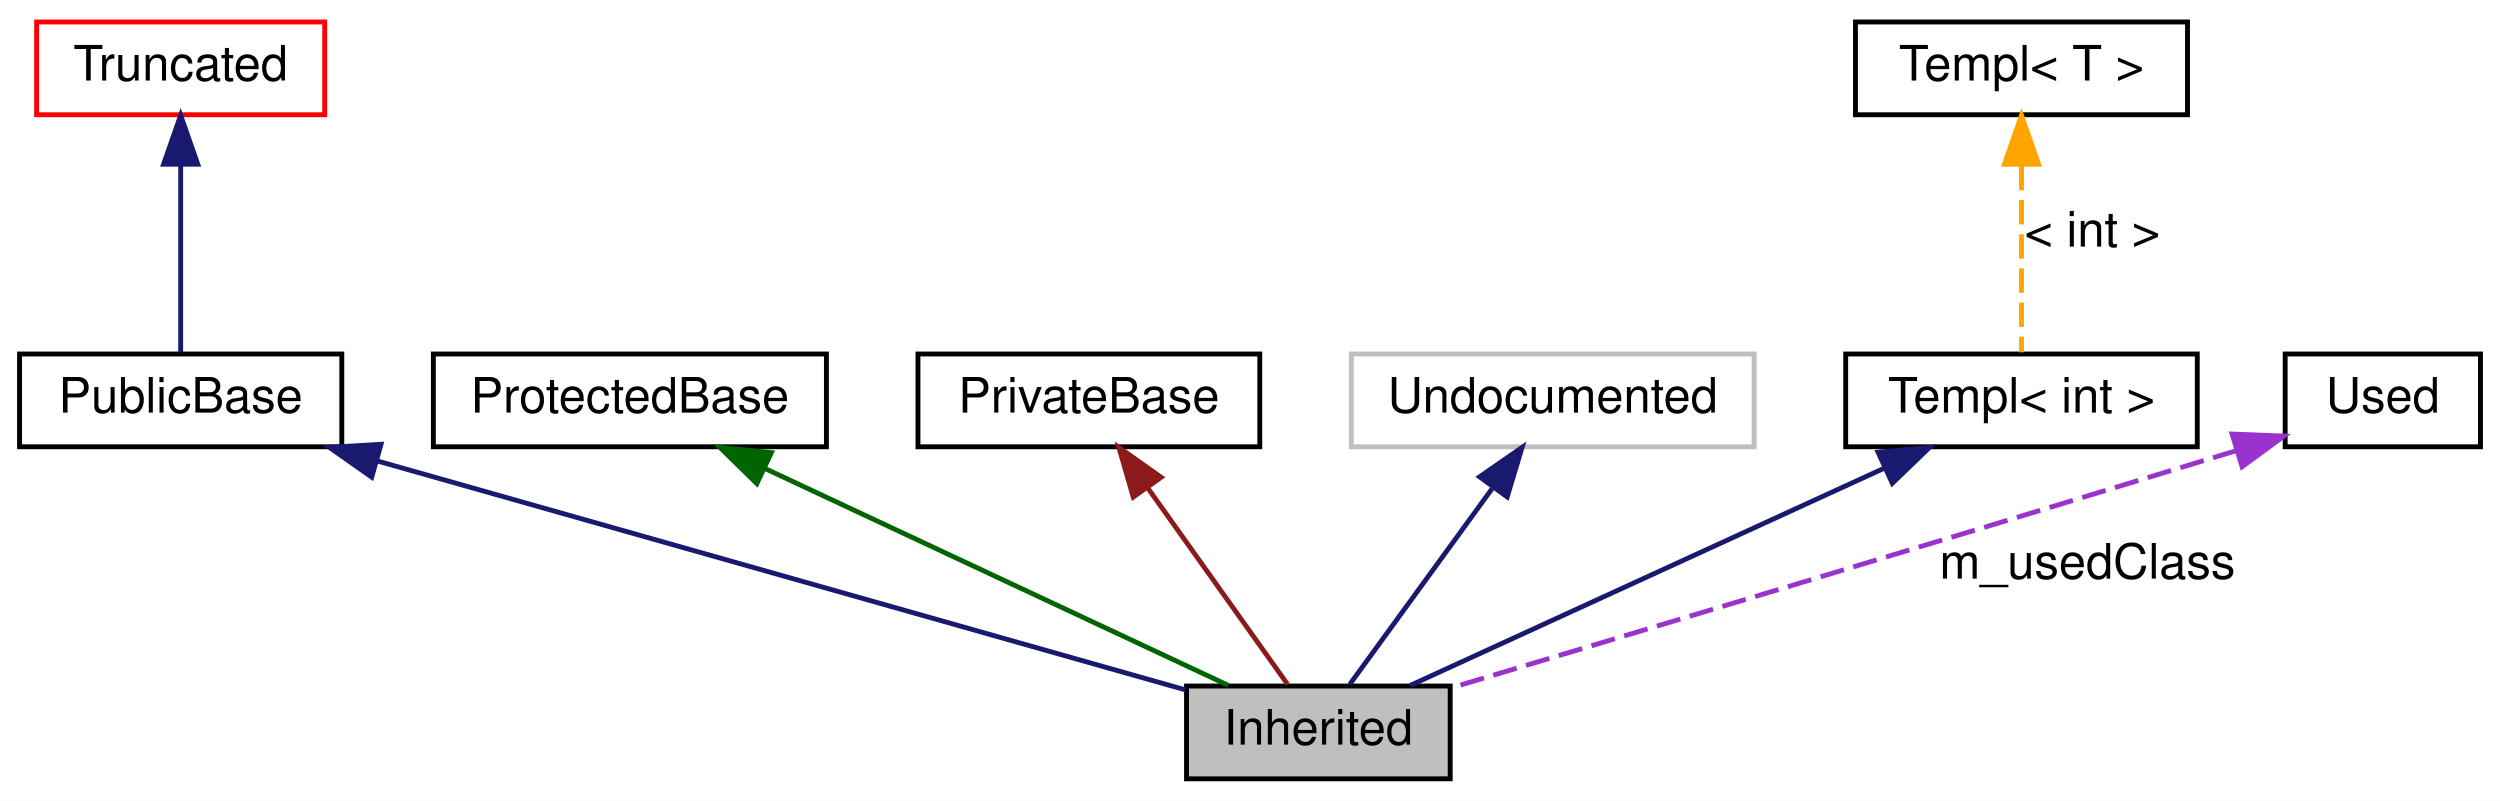
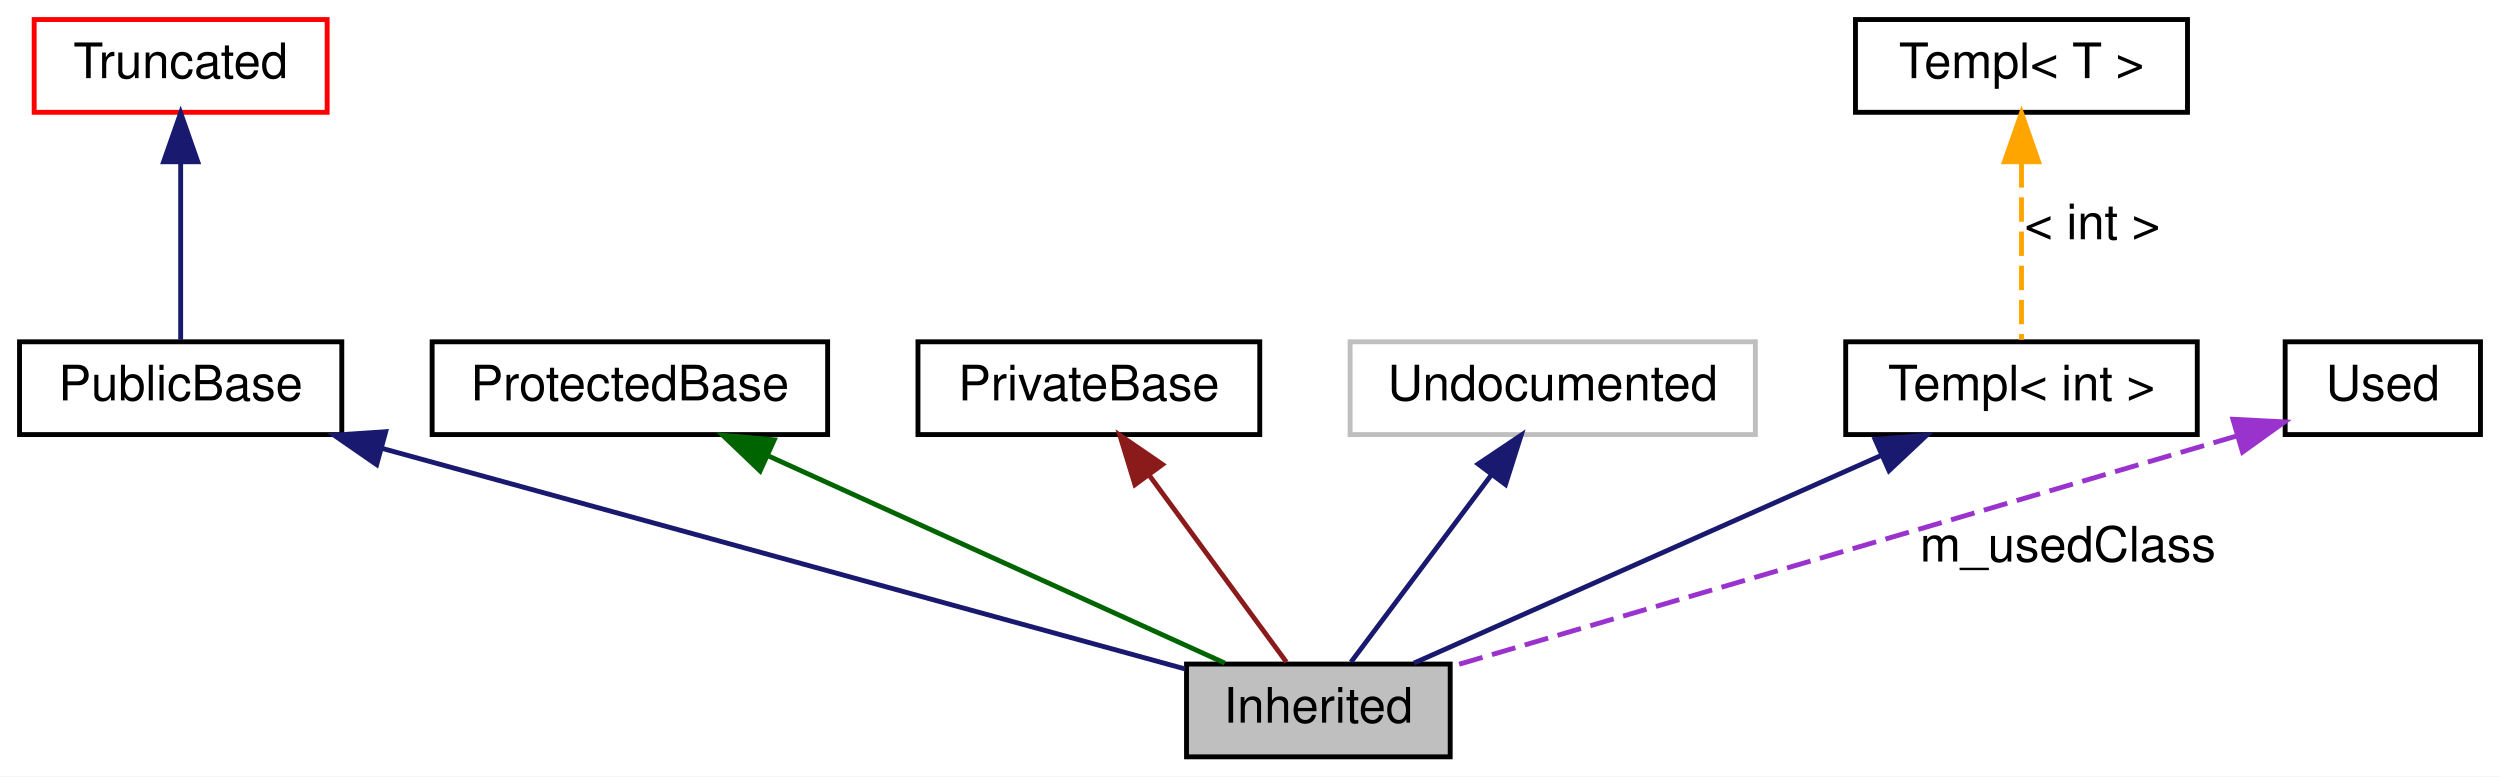
- <svg xmlns="http://www.w3.org/2000/svg" xmlns:xlink="http://www.w3.org/1999/xlink" width="512pt" height="164pt" viewBox="0.00 0.00 512.00 164.00">
-   <g id="graph0" class="graph" transform="scale(1 1) rotate(0) translate(4 160)">
-     <polygon fill="white" stroke="none" points="-4,4 -4,-160 508,-160 508,4 -4,4" />
+ <svg xmlns="http://www.w3.org/2000/svg" xmlns:xlink="http://www.w3.org/1999/xlink" width="512pt" height="159pt" viewBox="0.00 0.00 512.00 159.00">
+   <g id="graph0" class="graph" transform="scale(1 1) rotate(0) translate(4 155)">
+     <polygon fill="white" stroke="none" points="-4,4 -4,-155 508,-155 508,4 -4,4" />
    <g id="node1" class="node">
-       <polygon fill="#bfbfbf" stroke="black" points="293,-19.5 239,-19.5 239,-0.5 293,-0.5 293,-19.5" />
-       <text text-anchor="middle" x="266" y="-7.5" font-family="Helvetica,sans-Serif" font-size="10.00">Inherited</text>
+       <polygon fill="#bfbfbf" stroke="black" points="293,-19 239,-19 239,-0 293,-0 293,-19" />
+       <text text-anchor="middle" x="266" y="-7" font-family="Helvetica,sans-Serif" font-size="10.00">Inherited</text>
    </g>
    <g id="node2" class="node">
      <g id="a_node2">
        <a xlink:href="$classPublicBase.html" xlink:title="PublicBase">
-           <polygon fill="none" stroke="black" points="66,-87.5 0,-87.5 0,-68.5 66,-68.5 66,-87.5" />
-           <text text-anchor="middle" x="33" y="-75.5" font-family="Helvetica,sans-Serif" font-size="10.00">PublicBase</text>
+           <polygon fill="none" stroke="black" points="66,-85 0,-85 0,-66 66,-66 66,-85" />
+           <text text-anchor="middle" x="33" y="-73" font-family="Helvetica,sans-Serif" font-size="10.00">PublicBase</text>
        </a>
      </g>
    </g>
    <g id="edge1" class="edge">
-       <path fill="none" stroke="midnightblue" d="M73.083,-65.646C120.433,-52.233 197.919,-30.285 238.791,-18.707" />
-       <polygon fill="midnightblue" stroke="midnightblue" points="72.128,-62.279 63.461,-68.372 74.036,-69.014 72.128,-62.279" />
+       <path fill="none" stroke="midnightblue" d="M74.07,-63.219C121.464,-50.201 198.076,-29.157 238.691,-18.001" />
+       <polygon fill="midnightblue" stroke="midnightblue" points="73.139,-59.845 64.423,-65.869 74.993,-66.595 73.139,-59.845" />
    </g>
    <g id="node3" class="node">
      <g id="a_node3">
        <a xlink:href="$classTruncated.html" xlink:title="Truncated">
-           <polygon fill="none" stroke="red" points="62.5,-155.5 3.5,-155.5 3.5,-136.5 62.5,-136.5 62.5,-155.5" />
-           <text text-anchor="middle" x="33" y="-143.5" font-family="Helvetica,sans-Serif" font-size="10.00">Truncated</text>
+           <polygon fill="none" stroke="red" points="63,-151 3,-151 3,-132 63,-132 63,-151" />
+           <text text-anchor="middle" x="33" y="-139" font-family="Helvetica,sans-Serif" font-size="10.00">Truncated</text>
        </a>
      </g>
    </g>
    <g id="edge2" class="edge">
-       <path fill="none" stroke="midnightblue" d="M33,-126.041C33,-113.472 33,-97.563 33,-87.841" />
-       <polygon fill="midnightblue" stroke="midnightblue" points="29.5,-126.372 33,-136.372 36.5,-126.372 29.5,-126.372" />
+       <path fill="none" stroke="midnightblue" d="M33,-121.584C33,-109.625 33,-94.721 33,-85.405" />
+       <polygon fill="midnightblue" stroke="midnightblue" points="29.5,-121.869 33,-131.869 36.5,-121.869 29.5,-121.869" />
    </g>
    <g id="node4" class="node">
      <g id="a_node4">
        <a xlink:href="$classProtectedBase.html" xlink:title="ProtectedBase">
-           <polygon fill="none" stroke="black" points="165.25,-87.5 84.75,-87.5 84.75,-68.5 165.25,-68.5 165.25,-87.5" />
-           <text text-anchor="middle" x="125" y="-75.5" font-family="Helvetica,sans-Serif" font-size="10.00">ProtectedBase</text>
+           <polygon fill="none" stroke="black" points="165.5,-85 84.5,-85 84.5,-66 165.5,-66 165.5,-85" />
+           <text text-anchor="middle" x="125" y="-73" font-family="Helvetica,sans-Serif" font-size="10.00">ProtectedBase</text>
        </a>
      </g>
    </g>
    <g id="edge3" class="edge">
-       <path fill="none" stroke="darkgreen" d="M152.699,-64.035C180.763,-50.898 223.387,-30.946 247.562,-19.631" />
-       <polygon fill="darkgreen" stroke="darkgreen" points="151.006,-60.962 143.433,-68.372 153.974,-67.302 151.006,-60.962" />
+       <path fill="none" stroke="darkgreen" d="M153.213,-61.694C181.001,-49.081 222.69,-30.158 246.835,-19.199" />
+       <polygon fill="darkgreen" stroke="darkgreen" points="151.675,-58.548 144.016,-65.869 154.568,-64.922 151.675,-58.548" />
    </g>
    <g id="node5" class="node">
      <g id="a_node5">
        <a xlink:href="$classPrivateBase.html" xlink:title="PrivateBase">
-           <polygon fill="none" stroke="black" points="254,-87.5 184,-87.5 184,-68.5 254,-68.5 254,-87.5" />
-           <text text-anchor="middle" x="219" y="-75.5" font-family="Helvetica,sans-Serif" font-size="10.00">PrivateBase</text>
+           <polygon fill="none" stroke="black" points="254,-85 184,-85 184,-66 254,-66 254,-85" />
+           <text text-anchor="middle" x="219" y="-73" font-family="Helvetica,sans-Serif" font-size="10.00">PrivateBase</text>
        </a>
      </g>
    </g>
    <g id="edge4" class="edge">
-       <path fill="none" stroke="#8b1a1a" d="M231.15,-59.938C240.284,-47.112 252.428,-30.059 259.704,-19.841" />
-       <polygon fill="#8b1a1a" stroke="#8b1a1a" points="228.094,-58.196 225.144,-68.372 233.796,-62.256 228.094,-58.196" />
+       <path fill="none" stroke="#8b1a1a" d="M231.288,-57.767C240.304,-45.49 252.196,-29.297 259.46,-19.405" />
+       <polygon fill="#8b1a1a" stroke="#8b1a1a" points="228.437,-55.737 225.339,-65.869 234.079,-59.88 228.437,-55.737" />
    </g>
    <g id="node6" class="node">
-       <polygon fill="none" stroke="#bfbfbf" points="355.25,-87.5 272.75,-87.5 272.75,-68.5 355.25,-68.5 355.25,-87.5" />
-       <text text-anchor="middle" x="314" y="-75.5" font-family="Helvetica,sans-Serif" font-size="10.00">Undocumented</text>
+       <polygon fill="none" stroke="#bfbfbf" points="355.5,-85 272.5,-85 272.5,-66 355.5,-66 355.5,-85" />
+       <text text-anchor="middle" x="314" y="-73" font-family="Helvetica,sans-Serif" font-size="10.00">Undocumented</text>
    </g>
    <g id="edge5" class="edge">
-       <path fill="none" stroke="midnightblue" d="M301.591,-59.938C292.263,-47.112 279.861,-30.059 272.43,-19.841" />
-       <polygon fill="midnightblue" stroke="midnightblue" points="299.012,-62.343 307.725,-68.372 304.674,-58.226 299.012,-62.343" />
+       <path fill="none" stroke="midnightblue" d="M301.45,-57.767C292.243,-45.49 280.098,-29.297 272.679,-19.405" />
+       <polygon fill="midnightblue" stroke="midnightblue" points="298.726,-59.969 307.527,-65.869 304.326,-55.769 298.726,-59.969" />
    </g>
    <g id="node7" class="node">
      <g id="a_node7">
        <a xlink:href="$classTempl.html" xlink:title="Templ&lt; int &gt;">
-           <polygon fill="none" stroke="black" points="446,-87.5 374,-87.5 374,-68.5 446,-68.5 446,-87.5" />
-           <text text-anchor="middle" x="410" y="-75.5" font-family="Helvetica,sans-Serif" font-size="10.00">Templ&lt; int &gt;</text>
+           <polygon fill="none" stroke="black" points="446,-85 374,-85 374,-66 446,-66 446,-85" />
+           <text text-anchor="middle" x="410" y="-73" font-family="Helvetica,sans-Serif" font-size="10.00">Templ&lt; int &gt;</text>
        </a>
      </g>
    </g>
    <g id="edge6" class="edge">
-       <path fill="none" stroke="midnightblue" d="M381.712,-64.035C353.05,-50.898 309.519,-30.946 284.83,-19.631" />
-       <polygon fill="midnightblue" stroke="midnightblue" points="380.626,-67.387 391.175,-68.372 383.542,-61.023 380.626,-67.387" />
+       <path fill="none" stroke="midnightblue" d="M381.186,-61.694C352.807,-49.081 310.231,-30.158 285.573,-19.199" />
+       <polygon fill="midnightblue" stroke="midnightblue" points="380.02,-65.006 390.58,-65.869 382.863,-58.609 380.02,-65.006" />
    </g>
    <g id="node8" class="node">
      <g id="a_node8">
        <a xlink:href="$classTempl.html" xlink:title="Templ&lt; T &gt;">
-           <polygon fill="none" stroke="black" points="444,-155.5 376,-155.5 376,-136.5 444,-136.5 444,-155.5" />
-           <text text-anchor="middle" x="410" y="-143.5" font-family="Helvetica,sans-Serif" font-size="10.00">Templ&lt; T &gt;</text>
+           <polygon fill="none" stroke="black" points="444,-151 376,-151 376,-132 444,-132 444,-151" />
+           <text text-anchor="middle" x="410" y="-139" font-family="Helvetica,sans-Serif" font-size="10.00">Templ&lt; T &gt;</text>
        </a>
      </g>
    </g>
    <g id="edge7" class="edge">
-       <path fill="none" stroke="orange" stroke-dasharray="5,2" d="M410,-126.041C410,-113.472 410,-97.563 410,-87.841" />
-       <polygon fill="orange" stroke="orange" points="406.5,-126.372 410,-136.372 413.5,-126.372 406.5,-126.372" />
-       <text text-anchor="middle" x="424.5" y="-109.5" font-family="Helvetica,sans-Serif" font-size="10.00">&lt; int &gt;</text>
+       <path fill="none" stroke="orange" stroke-dasharray="5,2" d="M410,-121.584C410,-109.625 410,-94.721 410,-85.405" />
+       <polygon fill="orange" stroke="orange" points="406.5,-121.869 410,-131.869 413.5,-121.869 406.5,-121.869" />
+       <text text-anchor="middle" x="424.5" y="-106" font-family="Helvetica,sans-Serif" font-size="10.00">&lt; int &gt;</text>
    </g>
    <g id="node9" class="node">
      <g id="a_node9">
        <a xlink:href="$classUsed.html" xlink:title="Used">
-           <polygon fill="none" stroke="black" points="504,-87.5 464,-87.5 464,-68.5 504,-68.5 504,-87.5" />
-           <text text-anchor="middle" x="484" y="-75.5" font-family="Helvetica,sans-Serif" font-size="10.00">Used</text>
+           <polygon fill="none" stroke="black" points="504,-85 464,-85 464,-66 504,-66 504,-85" />
+           <text text-anchor="middle" x="484" y="-73" font-family="Helvetica,sans-Serif" font-size="10.00">Used</text>
        </a>
      </g>
    </g>
    <g id="edge8" class="edge">
-       <path fill="none" stroke="#9a32cd" stroke-dasharray="5,2" d="M454.017,-67.715C390.967,-48.446 328.208,-29.607 293.25,-19.144" />
-       <polygon fill="#9a32cd" stroke="#9a32cd" points="453.138,-71.107 463.725,-70.685 455.186,-64.413 453.138,-71.107" />
-       <text text-anchor="middle" x="423.5" y="-41.5" font-family="Helvetica,sans-Serif" font-size="10.00">m_usedClass</text>
+       <path fill="none" stroke="#9a32cd" stroke-dasharray="5,2" d="M454.106,-65.724C411.551,-53.231 334.132,-30.502 293.142,-18.468" />
+       <polygon fill="#9a32cd" stroke="#9a32cd" points="453.301,-69.135 463.882,-68.594 455.273,-62.419 453.301,-69.135" />
+       <text text-anchor="middle" x="419.5" y="-40" font-family="Helvetica,sans-Serif" font-size="10.00">m_usedClass</text>
    </g>
  </g>
</svg>
